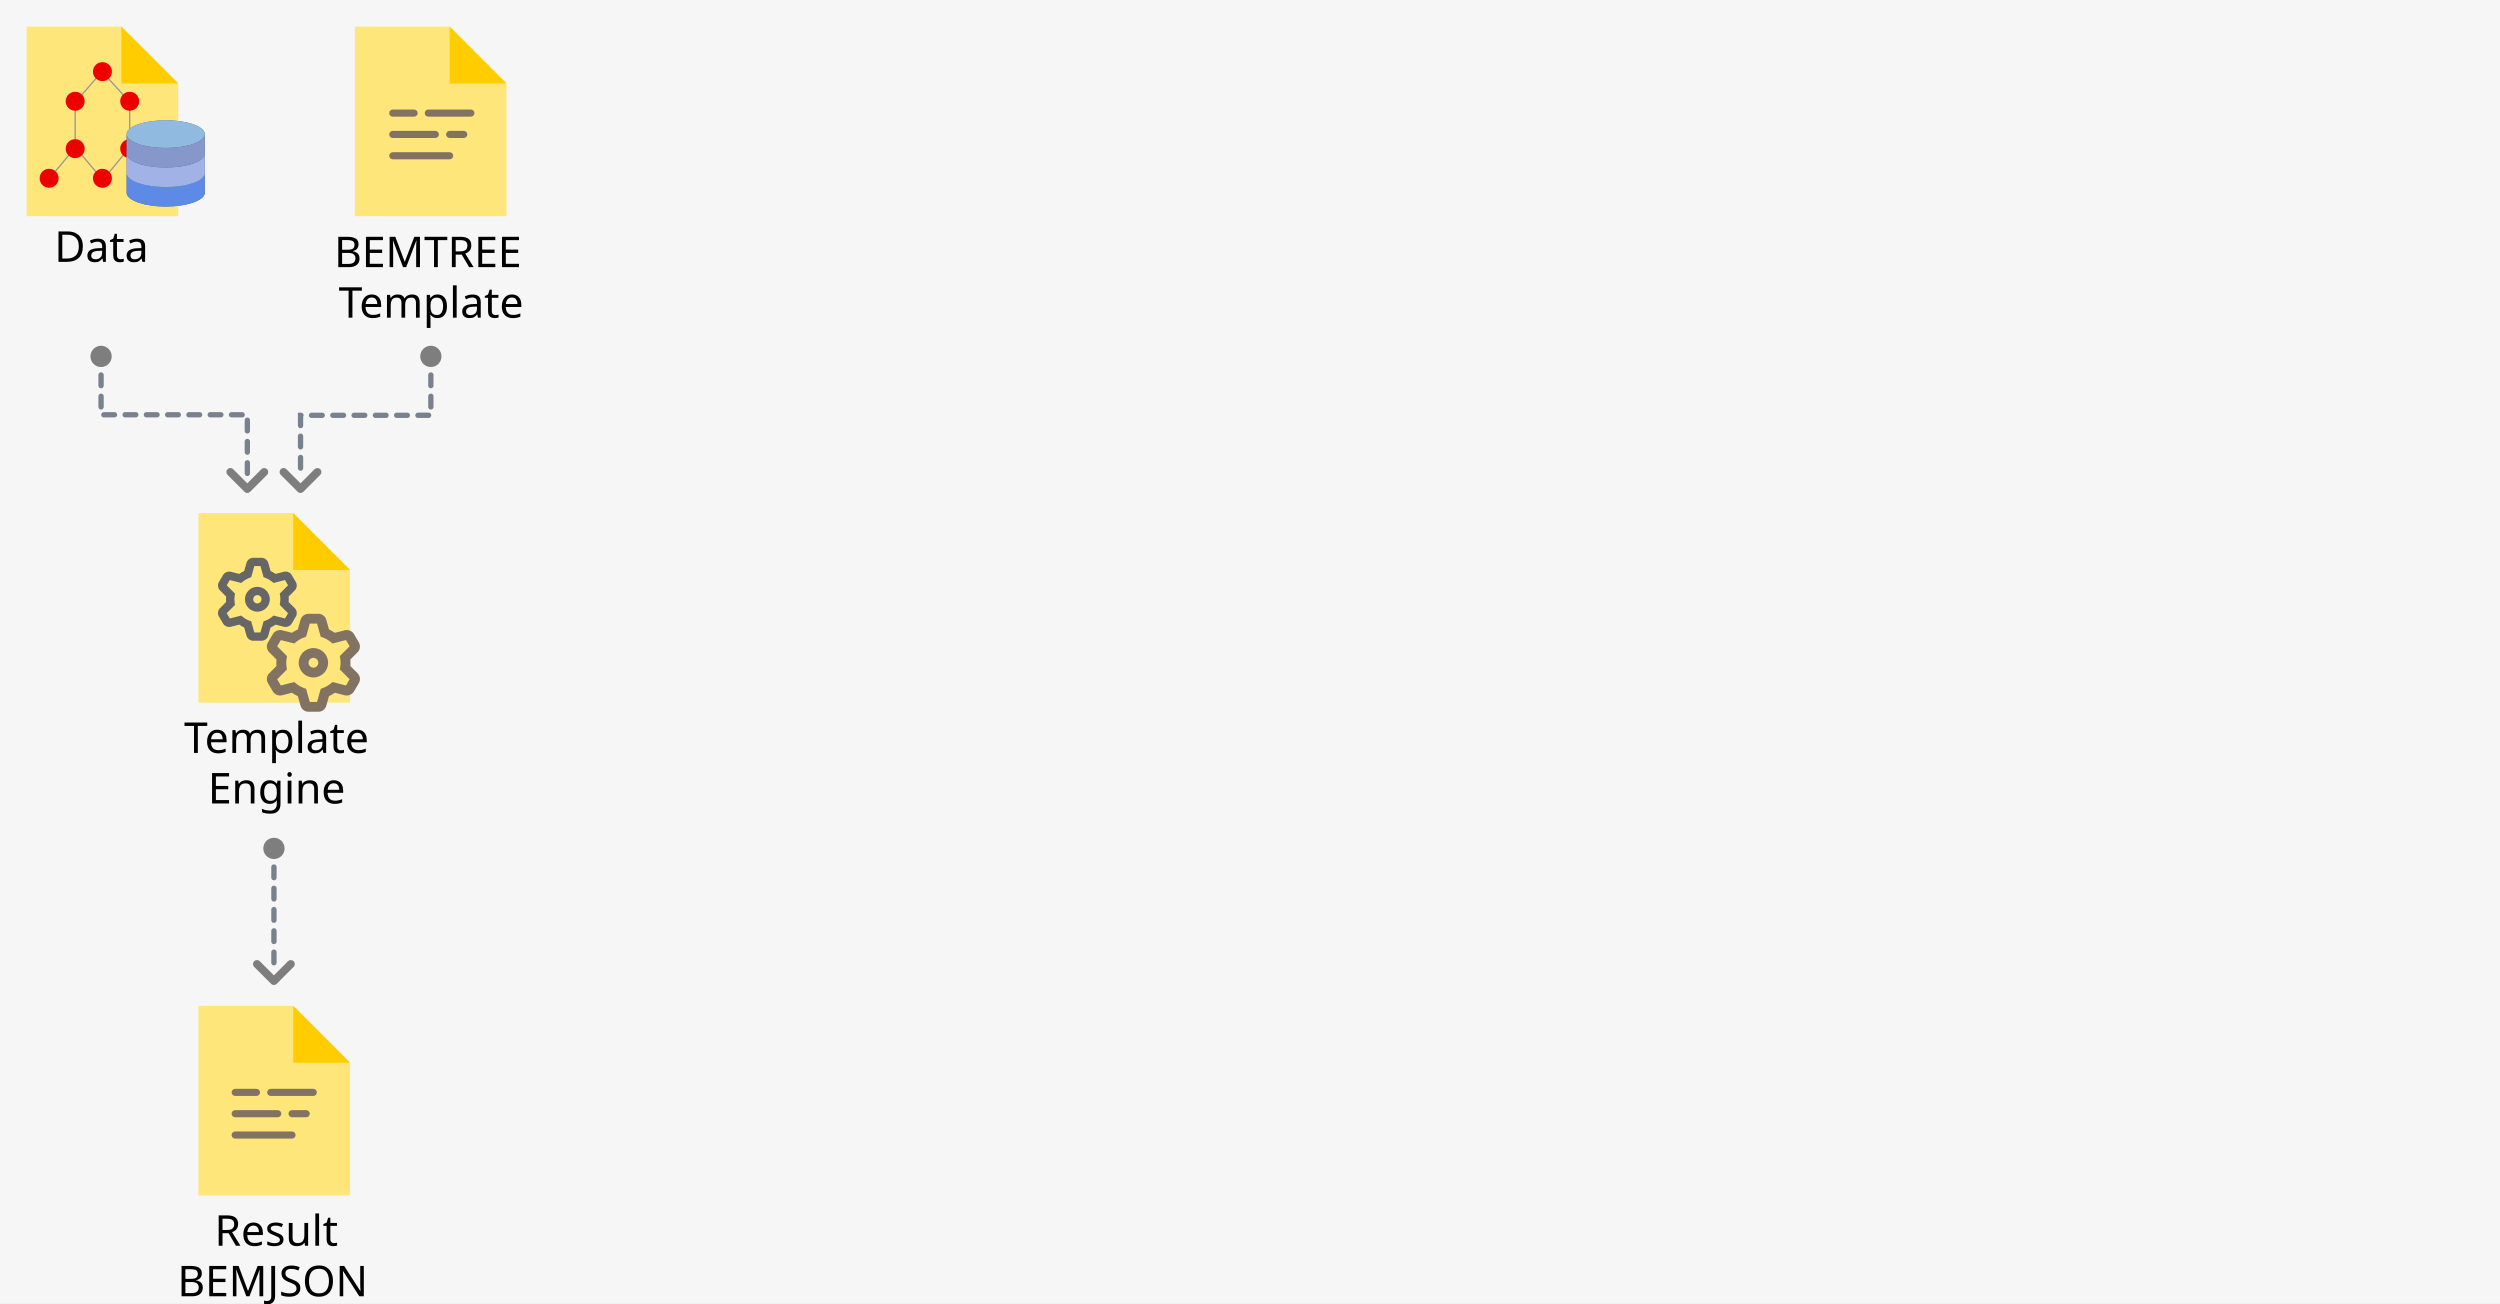
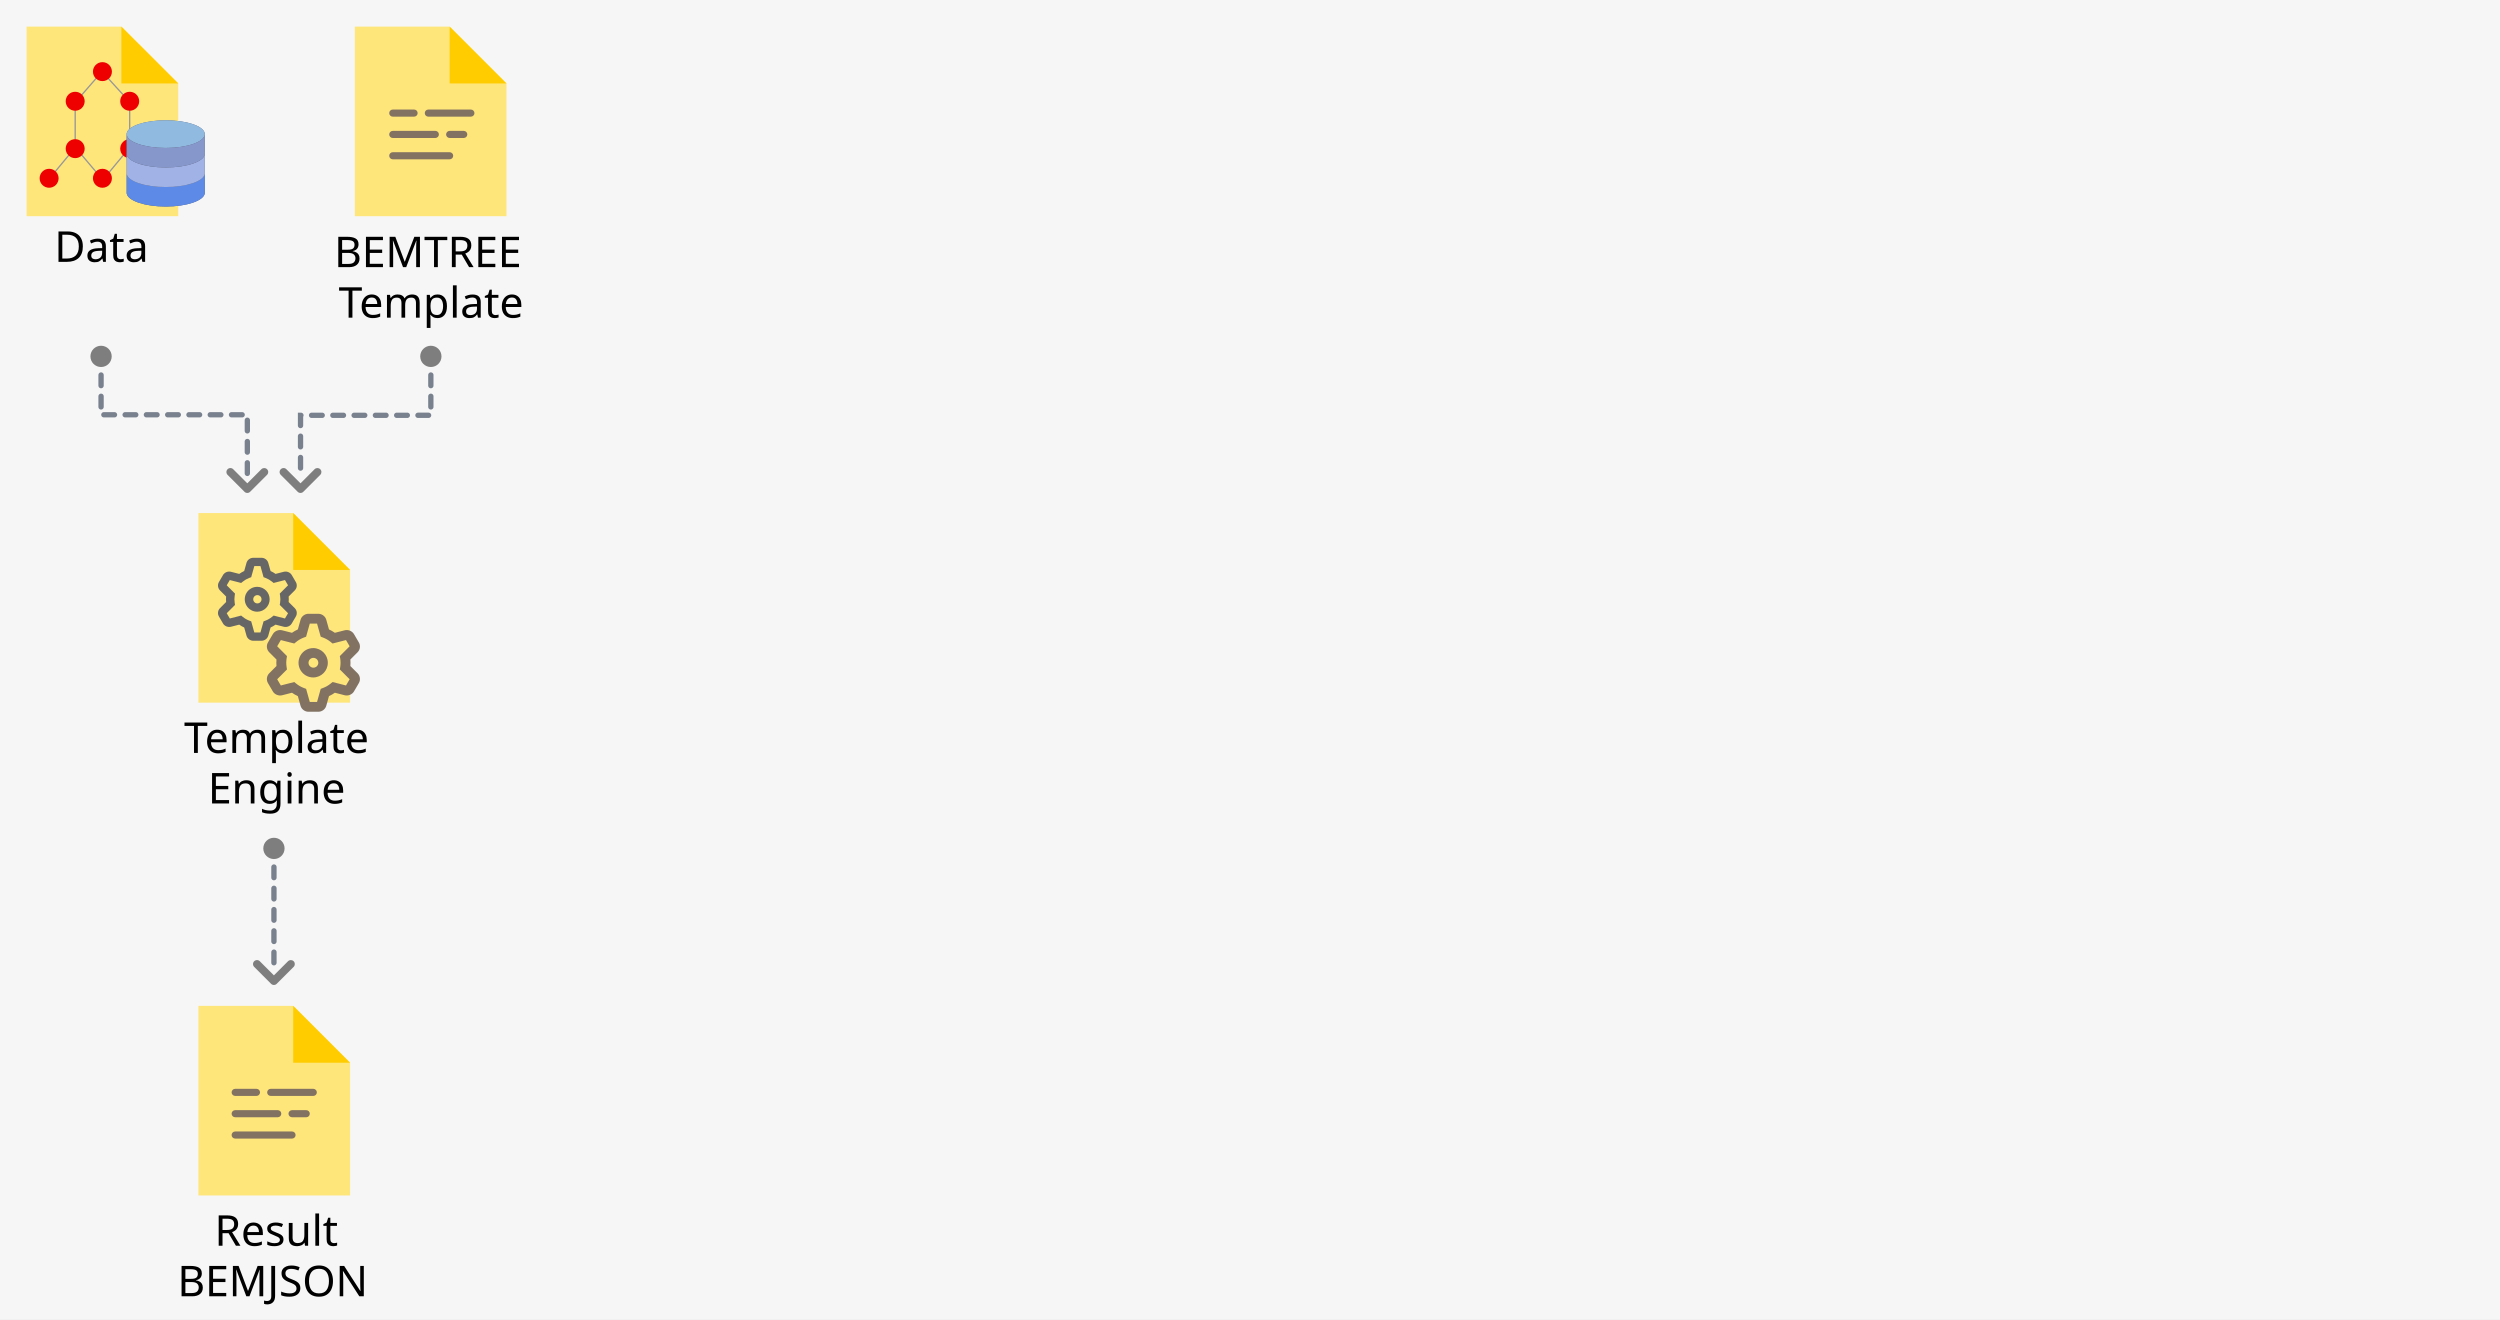
- <svg xmlns="http://www.w3.org/2000/svg" width="940" height="490" viewBox="0 0 940 490">
+ <svg xmlns="http://www.w3.org/2000/svg" width="940" height="496" viewBox="0 0 940 496">
  <g fill="none" fill-rule="evenodd">
-     <path fill="#FFF" opacity=".4" d="M0 0h940v490H0z" />
-     <path fill="#FFE67B" d="M110.252 378.206H74.607v71.29h57.032v-49.903z" />
-     <path fill="#FC0" d="M110.252 378.206v21.387h21.387z" />
-     <text font-family="YandexSansText-Regular, Yandex Sans Text" font-size="16" fill="#000" transform="translate(63.47 377.485)">
-       <tspan x="17.212" y="90.918">Result </tspan>
-       <tspan x="3.252" y="109.918">BEMJSON</tspan>
-     </text>
-     <path d="M87.083 418.752c0-.738.601-1.337 1.33-1.337h16.053a1.337 1.337 0 0 1 0 2.673H88.413a1.33 1.33 0 0 1-1.33-1.336zm21.386 0a1.34 1.34 0 0 1 1.343-1.337h5.335a1.337 1.337 0 1 1 0 2.674h-5.334a1.337 1.337 0 0 1-1.344-1.337zm-21.386-8.02c0-.738.598-1.337 1.332-1.337h8.028c.736 0 1.333.594 1.333 1.337 0 .739-.598 1.337-1.333 1.337h-8.028a1.331 1.331 0 0 1-1.332-1.337zm13.366 0c0-.738.602-1.337 1.331-1.337h16.053a1.337 1.337 0 0 1 0 2.673h-16.054a1.33 1.33 0 0 1-1.33-1.336zm-13.366 16.04c0-.738.595-1.337 1.336-1.337h21.387c.739 0 1.337.594 1.337 1.337 0 .739-.595 1.337-1.337 1.337H88.42a1.333 1.333 0 0 1-1.336-1.337z" fill="#827262" fill-rule="nonzero" />
+     <path fill="#FFF" fill-rule="nonzero" opacity=".4" d="M0 0h940v496H0z" />
+     <path fill="#FFE67B" fill-rule="nonzero" d="M110.252 378.206H74.607v71.29h57.032v-49.903z" />
+     <path fill="#FC0" fill-rule="nonzero" d="M110.252 378.206v21.387h21.387z" />
+     <g font-size="16" font-family="YandexSansText-Regular, Yandex Sans Text" fill="#000">
+       <text transform="translate(66.47 452.485)">
+         <tspan x="14.212" y="15.918">Result</tspan>
+       </text>
+       <text transform="translate(66.47 452.485)">
+         <tspan x=".252" y="34.918">BEMJSON</tspan>
+       </text>
+     </g>
+     <path d="M87.083 418.752c0-.738.601-1.337 1.33-1.337h16.053a1.337 1.337 0 0 1 0 2.673H88.413a1.33 1.33 0 0 1-1.33-1.336zm21.386 0a1.34 1.34 0 0 1 1.343-1.337h5.335a1.337 1.337 0 1 1 0 2.674h-5.334a1.337 1.337 0 0 1-1.344-1.337zm-21.386-8.02c0-.738.598-1.337 1.332-1.337h8.028c.736 0 1.333.594 1.333 1.337 0 .739-.598 1.337-1.333 1.337h-8.028a1.331 1.331 0 0 1-1.332-1.337zm13.366 0c0-.738.602-1.337 1.331-1.337h16.053a1.337 1.337 0 0 1 0 2.673h-16.054a1.33 1.33 0 0 1-1.33-1.336zm-13.366 16.04c0-.738.595-1.337 1.336-1.337h21.387c.739 0 1.337.594 1.337 1.337 0 .739-.595 1.337-1.337 1.337H88.42a1.333 1.333 0 0 1-1.336-1.337h-.001z" fill="#827262" fill-rule="nonzero" />
    <g transform="matrix(0 1 1 0 95 315)">
      <path d="M55.352 7.983a1.49 1.49 0 0 0-.439-1.055l-6.37-6.37a1.504 1.504 0 0 0-2.56 1.061c0 .398.157.78.438 1.06l5.307 5.306-5.307 5.307a1.504 1.504 0 0 0 .004 2.118c.59.59 1.534.587 2.118.003l6.37-6.37a1.49 1.49 0 0 0 .435-1.054l.004-.006z" fill="#7E7E7E" fill-rule="nonzero" />
      <path d="M11 8h39" stroke="#79818F" stroke-width="2" stroke-linecap="round" stroke-dasharray="4,4" />
      <circle fill="#7E7E7E" fill-rule="nonzero" cx="4" cy="8" r="4" />
    </g>
    <g transform="matrix(0 1 1 0 34 130)">
      <path d="M55.352 58.983a1.49 1.49 0 0 0-.439-1.055l-6.37-6.37a1.504 1.504 0 0 0-2.56 1.061c0 .398.157.78.438 1.06l5.307 5.306-5.307 5.307a1.504 1.504 0 0 0 .004 2.118c.59.59 1.534.587 2.118.003l6.37-6.37a1.49 1.49 0 0 0 .435-1.054l.004-.006z" fill="#7E7E7E" fill-rule="nonzero" />
      <path stroke="#79818F" stroke-width="2" stroke-linecap="round" stroke-dasharray="4,4" d="M11 4h14.95l.003 55H50" />
      <circle fill="#7E7E7E" fill-rule="nonzero" cx="4" cy="4" r="4" />
    </g>
    <g transform="matrix(0 1 1 0 105 130)">
      <path d="M55.352 7.983a1.49 1.49 0 0 0-.439-1.055l-6.37-6.37a1.504 1.504 0 0 0-2.56 1.061c0 .398.157.78.438 1.06l5.307 5.306-5.307 5.307a1.504 1.504 0 0 0 .004 2.118c.59.59 1.534.587 2.118.003l6.37-6.37a1.49 1.49 0 0 0 .435-1.054l.004-.006z" fill="#7E7E7E" fill-rule="nonzero" />
      <path stroke="#79818F" stroke-width="2" stroke-linecap="round" stroke-dasharray="4,4" d="M11 57h15.15l.004-49H50" />
      <circle fill="#7E7E7E" fill-rule="nonzero" cx="4" cy="57" r="4" />
    </g>
-     <path fill="#FFE67B" d="M110.252 192.907H74.607v71.29h57.032v-49.903z" />
-     <path fill="#FC0" d="M110.252 192.907v21.387h21.387z" />
-     <text font-family="YandexSansText-Regular, Yandex Sans Text" font-size="16" fill="#000" transform="translate(66.967 192.907)">
-       <tspan x="2.248" y="90.197">Template </tspan>
-       <tspan x="11.224" y="109.197">Engine</tspan>
+     <path fill="#FFE67B" fill-rule="nonzero" d="M110.252 192.907H74.607v71.29h57.032v-49.903z" />
+     <path fill="#FC0" fill-rule="nonzero" d="M110.252 192.907v21.387h21.387z" />
+     <g font-size="16" font-family="YandexSansText-Regular, Yandex Sans Text" fill="#000">
+       <text transform="translate(68.967 267.907)">
+         <tspan x=".248" y="15.197">Template</tspan>
+       </text>
+       <text transform="translate(68.967 267.907)">
+         <tspan x="9.224" y="34.197">Engine</tspan>
+       </text>
+     </g>
+     <path d="M98.345 240.92h-3.137c-1.156 0-2.217-.8-2.526-1.9l-.862-3.078c-.656-.3-1.284-.661-1.874-1.077l-3.144.805c-1.096.281-2.368-.248-2.93-1.209l-1.57-2.68c-.578-.987-.407-2.294.406-3.107l2.312-2.317c-.06-.687-.06-1.379 0-2.066l-2.313-2.317c-.812-.814-.983-2.121-.403-3.108l1.568-2.68c.562-.96 1.833-1.486 2.929-1.207l3.145.805a11.77 11.77 0 0 1 1.874-1.077l.862-3.079c.309-1.1 1.37-1.898 2.526-1.898h3.137c1.156 0 2.217.798 2.525 1.898l.863 3.079c.656.3 1.282.66 1.873 1.077l3.145-.805c1.096-.28 2.369.248 2.93 1.208l1.57 2.68a2.6 2.6 0 0 1-.407 3.108l-2.311 2.316c.06.687.06 1.379 0 2.066l2.313 2.318c.812.814.982 2.12.404 3.107l-1.569 2.68c-.562.96-1.833 1.49-2.929 1.208l-3.146-.805a11.76 11.76 0 0 1-1.873 1.077l-.863 3.079c-.308 1.1-1.37 1.898-2.525 1.898v.001zm-2.724-3.12h2.31l1.17-4.174.746-.282a8.624 8.624 0 0 0 2.404-1.383l.622-.507 4.277 1.095 1.155-1.974-3.117-3.125.123-.776a8.6 8.6 0 0 0 0-2.7l-.123-.775 3.117-3.125-1.155-1.975-4.277 1.095-.622-.507a8.662 8.662 0 0 0-2.404-1.383l-.746-.281-1.17-4.174h-2.31l-1.169 4.174-.746.281a8.662 8.662 0 0 0-2.404 1.383l-.622.507-4.277-1.095-1.155 1.975 3.117 3.125-.123.776a8.6 8.6 0 0 0 0 2.7l.123.775-3.117 3.125 1.155 1.974 4.277-1.095.622.507a8.624 8.624 0 0 0 2.404 1.383l.746.282 1.169 4.174zm1.155-7.797a4.679 4.679 0 1 1 0-9.357 4.679 4.679 0 0 1 0 9.357zm1.56-4.679a1.56 1.56 0 1 0-3.12 0 1.56 1.56 0 0 0 3.12 0z" fill="#666" fill-rule="nonzero" />
+     <path d="M119.694 267.622h-3.706c-1.365 0-2.619-.943-2.983-2.243l-1.019-3.636a13.93 13.93 0 0 1-2.213-1.273l-3.715.952c-1.294.332-2.797-.293-3.46-1.428l-1.855-3.167c-.682-1.165-.48-2.708.48-3.669l2.731-2.737a13.973 13.973 0 0 1 0-2.44l-2.733-2.738c-.958-.961-1.16-2.505-.476-3.671l1.853-3.166c.663-1.133 2.165-1.755 3.46-1.425l3.715.951a13.93 13.93 0 0 1 2.213-1.273l1.019-3.636c.364-1.3 1.619-2.243 2.983-2.243h3.706c1.365 0 2.619.943 2.983 2.243l1.018 3.636a13.93 13.93 0 0 1 2.214 1.273l3.714-.951c1.295-.331 2.798.292 3.461 1.426l1.854 3.167c.683 1.166.481 2.71-.48 3.67l-2.73 2.737c.071.812.071 1.628 0 2.44l2.732 2.738c.96.961 1.16 2.505.477 3.67l-1.853 3.166c-.664 1.133-2.165 1.76-3.46 1.427l-3.715-.952a13.93 13.93 0 0 1-2.214 1.273l-1.018 3.636c-.364 1.3-1.619 2.243-2.983 2.243zm-3.218-3.684h2.73l1.38-4.93.882-.334a10.187 10.187 0 0 0 2.84-1.634l.734-.598 5.052 1.294 1.365-2.333-3.682-3.691.146-.917a10.158 10.158 0 0 0 0-3.188l-.146-.917 3.682-3.691-1.365-2.332-5.052 1.293-.734-.599a10.232 10.232 0 0 0-2.84-1.634l-.881-.332-1.381-4.93h-2.73l-1.38 4.93-.882.332c-1.028.389-1.987.94-2.84 1.634l-.735.599-5.051-1.293-1.365 2.332 3.682 3.691-.146.917a10.158 10.158 0 0 0 0 3.188l.146.917-3.682 3.691 1.365 2.333 5.051-1.294.735.598a10.187 10.187 0 0 0 2.84 1.634l.881.334 1.381 4.93zm1.365-9.21a5.526 5.526 0 1 1 0-11.051 5.526 5.526 0 0 1 0 11.05v.001zm1.842-5.527a1.842 1.842 0 1 0-3.684 0 1.842 1.842 0 0 0 3.684 0z" fill="#827262" fill-rule="nonzero" />
+     <path fill="#FFE67B" fill-rule="nonzero" d="M169.067 10h-35.645v71.29h57.032V31.387z" />
+     <path fill="#FC0" fill-rule="nonzero" d="M169.067 10v21.387h21.387z" />
+     <g font-size="16" font-family="YandexSansText-Regular, Yandex Sans Text" fill="#000">
+       <text transform="translate(125.398 85)">
+         <tspan x=".252" y="15.45">BEMTREE</tspan>
+       </text>
+       <text transform="translate(125.398 85)">
+         <tspan x="1.94" y="34.45">Template</tspan>
+       </text>
+     </g>
+     <path d="M146.343 50.546c0-.738.601-1.336 1.33-1.336h16.053a1.337 1.337 0 0 1 0 2.673h-16.053a1.33 1.33 0 0 1-1.33-1.337zm21.387 0a1.34 1.34 0 0 1 1.342-1.336h5.335a1.337 1.337 0 0 1 0 2.673h-5.334a1.337 1.337 0 0 1-1.343-1.337zm-21.387-8.02c0-.738.598-1.336 1.333-1.336h8.028a1.33 1.33 0 0 1 1.332 1.336c0 .739-.598 1.337-1.332 1.337h-8.028a1.331 1.331 0 0 1-1.333-1.337zm13.367 0c0-.738.601-1.336 1.33-1.336h16.053a1.337 1.337 0 0 1 0 2.673H161.04a1.33 1.33 0 0 1-1.33-1.337zm-13.367 16.04c0-.738.595-1.336 1.337-1.336h21.386c.739 0 1.337.593 1.337 1.336 0 .739-.595 1.337-1.337 1.337H147.68a1.333 1.333 0 0 1-1.337-1.337z" fill="#827262" fill-rule="nonzero" />
+     <path fill="#FFE67B" fill-rule="nonzero" d="M45.645 10H10v71.29h57.032V31.387z" />
+     <path fill="#FC0" fill-rule="nonzero" d="M45.645 10v21.387h21.387z" />
+     <text transform="translate(20 83)" font-size="16" font-family="YandexSansText-Regular, Yandex Sans Text" fill="#000">
+       <tspan x=".444" y="15.455">Data</tspan>
    </text>
-     <path d="M98.345 240.92h-3.137c-1.156 0-2.217-.8-2.526-1.9l-.862-3.078a11.794 11.794 0 0 1-1.874-1.077l-3.144.805c-1.096.281-2.368-.248-2.93-1.209l-1.57-2.68c-.578-.987-.407-2.294.406-3.107l2.312-2.317a11.829 11.829 0 0 1 0-2.066l-2.313-2.317c-.812-.814-.983-2.121-.403-3.108l1.568-2.68c.562-.96 1.833-1.486 2.929-1.207l3.145.805a11.794 11.794 0 0 1 1.874-1.077l.862-3.079c.309-1.1 1.37-1.898 2.526-1.898h3.137c1.156 0 2.217.798 2.525 1.898l.863 3.079c.656.3 1.282.66 1.873 1.077l3.145-.805c1.096-.28 2.369.248 2.93 1.208l1.57 2.68a2.6 2.6 0 0 1-.407 3.108l-2.311 2.316a11.847 11.847 0 0 1 0 2.066l2.313 2.318c.812.814.982 2.12.404 3.107l-1.569 2.68c-.562.96-1.833 1.49-2.929 1.208l-3.146-.805a11.76 11.76 0 0 1-1.873 1.077l-.863 3.079c-.308 1.1-1.37 1.898-2.525 1.898zm-2.724-3.12h2.31l1.17-4.174.746-.282a8.624 8.624 0 0 0 2.404-1.383l.622-.507 4.277 1.095 1.155-1.974-3.117-3.125.123-.776a8.6 8.6 0 0 0 0-2.7l-.123-.775 3.117-3.125-1.155-1.975-4.277 1.095-.622-.507a8.662 8.662 0 0 0-2.404-1.383l-.746-.281-1.17-4.174h-2.31l-1.169 4.174-.746.281a8.662 8.662 0 0 0-2.404 1.383l-.622.507-4.277-1.095-1.155 1.975 3.117 3.125-.123.776a8.6 8.6 0 0 0 0 2.7l.123.775-3.117 3.125 1.155 1.974 4.277-1.095.622.507a8.624 8.624 0 0 0 2.404 1.383l.746.282 1.169 4.174zm1.155-7.797a4.678 4.678 0 1 1 0-9.357 4.678 4.678 0 0 1 0 9.357zm1.56-4.679a1.56 1.56 0 1 0-3.12 0 1.56 1.56 0 0 0 3.12 0z" fill="#666" />
-     <path d="M119.694 267.622h-3.706c-1.365 0-2.619-.943-2.983-2.243l-1.019-3.636a13.93 13.93 0 0 1-2.213-1.273l-3.715.952c-1.294.332-2.797-.293-3.46-1.428l-1.855-3.167c-.682-1.165-.48-2.708.48-3.669l2.731-2.737a13.973 13.973 0 0 1 0-2.44l-2.733-2.738c-.958-.961-1.16-2.505-.476-3.671l1.853-3.166c.663-1.133 2.165-1.755 3.46-1.425l3.715.951a13.93 13.93 0 0 1 2.213-1.273l1.019-3.636c.364-1.3 1.619-2.243 2.983-2.243h3.706c1.365 0 2.619.943 2.983 2.243l1.018 3.636a13.93 13.93 0 0 1 2.214 1.273l3.714-.951c1.295-.331 2.798.292 3.461 1.426l1.854 3.167c.683 1.166.481 2.71-.48 3.67l-2.73 2.737a13.994 13.994 0 0 1 0 2.44l2.732 2.738c.96.961 1.16 2.505.477 3.67l-1.853 3.166c-.664 1.133-2.165 1.76-3.46 1.427l-3.715-.952a13.93 13.93 0 0 1-2.214 1.273l-1.018 3.636c-.364 1.3-1.619 2.243-2.983 2.243zm-3.218-3.684h2.73l1.38-4.93.882-.334a10.187 10.187 0 0 0 2.84-1.634l.734-.598 5.052 1.294 1.365-2.333-3.682-3.691.146-.917a10.158 10.158 0 0 0 0-3.188l-.146-.917 3.682-3.691-1.365-2.332-5.052 1.293-.734-.599a10.232 10.232 0 0 0-2.84-1.634l-.881-.332-1.381-4.93h-2.73l-1.38 4.93-.882.332a10.232 10.232 0 0 0-2.84 1.634l-.735.599-5.051-1.293-1.365 2.332 3.682 3.691-.146.917a10.158 10.158 0 0 0 0 3.188l.146.917-3.682 3.691 1.365 2.333 5.051-1.294.735.598a10.187 10.187 0 0 0 2.84 1.634l.881.334 1.381 4.93zm1.365-9.21a5.526 5.526 0 1 1 0-11.053 5.526 5.526 0 0 1 0 11.052zm1.842-5.527a1.842 1.842 0 1 0-3.684 0 1.842 1.842 0 0 0 3.684 0z" fill="#827262" />
-     <g>
-       <path fill="#FFE67B" d="M169.067 10h-35.645v71.29h57.032V31.387z" />
-       <path fill="#FC0" d="M169.067 10v21.387h21.387z" />
-       <text font-family="YandexSansText-Regular, Yandex Sans Text" font-size="16" fill="#000" transform="translate(122.398 10)">
-         <tspan x="3.252" y="90.45">BEMTREE </tspan>
-         <tspan x="4.94" y="109.45">Template</tspan>
-       </text>
-       <path d="M146.343 50.546c0-.738.601-1.336 1.33-1.336h16.053a1.337 1.337 0 0 1 0 2.673h-16.053a1.33 1.33 0 0 1-1.33-1.337zm21.387 0a1.34 1.34 0 0 1 1.342-1.336h5.335a1.337 1.337 0 0 1 0 2.673h-5.334a1.337 1.337 0 0 1-1.343-1.337zm-21.387-8.02c0-.738.598-1.336 1.333-1.336h8.028a1.33 1.33 0 0 1 1.332 1.336c0 .739-.598 1.337-1.332 1.337h-8.028a1.331 1.331 0 0 1-1.333-1.337zm13.367 0c0-.738.601-1.336 1.33-1.336h16.053a1.337 1.337 0 0 1 0 2.673H161.04a1.33 1.33 0 0 1-1.33-1.337zm-13.367 16.04c0-.738.595-1.336 1.337-1.336h21.386c.739 0 1.337.593 1.337 1.336 0 .739-.595 1.337-1.337 1.337H147.68a1.333 1.333 0 0 1-1.337-1.337z" fill="#827262" fill-rule="nonzero" />
+     <g transform="translate(14.901 23.367)">
+       <path d="M21.833 1.782l13.812 15.15m-1.782-3.119v18.713M13.367 13.813v18.713m0-17.376l12.03-13.813M2.673 45.002l10.694-12.921m9.803 12.921l10.693-12.921m-10.248 12.03l-9.802-11.585" stroke="#979797" stroke-width=".5" stroke-linecap="square" />
+       <circle fill="#E00" fill-rule="nonzero" cx="33.863" cy="32.526" r="3.565" />
+       <circle fill="#E00" fill-rule="nonzero" cx="13.367" cy="32.526" r="3.565" />
+       <circle fill="#E00" fill-rule="nonzero" cx="33.863" cy="14.704" r="3.565" />
+       <circle fill="#E00" fill-rule="nonzero" cx="13.367" cy="14.704" r="3.565" />
+       <circle fill="#E00" fill-rule="nonzero" cx="23.615" cy="3.565" r="3.565" />
+       <circle fill="#E00" fill-rule="nonzero" cx="23.615" cy="43.665" r="3.565" />
+       <circle fill="#E00" fill-rule="nonzero" cx="3.565" cy="43.665" r="3.565" />
    </g>
-     <g>
-       <path fill="#FFE67B" d="M45.645 10H10v71.29h57.032V31.387z" />
-       <path fill="#FC0" d="M45.645 10v21.387h21.387z" />
-       <text font-family="YandexSansText-Regular, Yandex Sans Text" font-size="16" fill="#000" transform="translate(10 10)">
-         <tspan x="10.444" y="88.455">Data</tspan>
-       </text>
-       <g transform="translate(14.901 23.367)">
-         <path d="M21.833 1.782l13.812 15.15m-1.782-3.119v18.713M13.367 13.813v18.713m0-17.376l12.03-13.813M2.673 45.002l10.694-12.921m9.803 12.921l10.693-12.921m-10.248 12.03l-9.802-11.585" stroke="#979797" stroke-width=".5" stroke-linecap="square" />
-         <circle fill="#E00" fill-rule="nonzero" cx="33.863" cy="32.526" r="3.565" />
-         <circle fill="#E00" fill-rule="nonzero" cx="13.367" cy="32.526" r="3.565" />
-         <circle fill="#E00" fill-rule="nonzero" cx="33.863" cy="14.704" r="3.565" />
-         <circle fill="#E00" fill-rule="nonzero" cx="13.367" cy="14.704" r="3.565" />
-         <circle fill="#E00" fill-rule="nonzero" cx="23.615" cy="3.565" r="3.565" />
-         <circle fill="#E00" fill-rule="nonzero" cx="23.615" cy="43.665" r="3.565" />
-         <circle fill="#E00" fill-rule="nonzero" cx="3.565" cy="43.665" r="3.565" />
-       </g>
-       <g transform="translate(47.319 45.22)" fill-rule="nonzero">
-         <path d="M29.66 4.898C29.214 2.166 22.82 0 14.995 0 7.17 0 .776 2.166.328 4.898H.3v22.653h.027c.448 2.731 6.842 4.898 14.666 4.898 7.825 0 14.22-2.167 14.667-4.898h.027V4.898h-.027z" fill="#545E73" />
-         <path d="M14.994 25.102c-8.115 0-14.693-2.33-14.693-5.204v7.653h.027c.448 2.731 6.842 4.898 14.666 4.898 7.825 0 14.22-2.167 14.667-4.898h.027v-7.653c0 2.874-6.578 5.204-14.694 5.204zM.301 19.592v.306c0-.103.01-.205.027-.306H.301zm29.36 0c.016.101.027.203.027.306v-.306h-.027z" fill="#5C8AE6" />
-         <path d="M14.994 17.755c-8.115 0-14.693-2.33-14.693-5.204v7.653h.027c.448 2.731 6.842 4.898 14.666 4.898 7.825 0 14.22-2.167 14.667-4.898h.027v-7.653c0 2.874-6.578 5.204-14.694 5.204zM.301 12.245v.306c0-.103.01-.204.027-.306H.301zm29.36 0c.016.102.027.203.027.306v-.306h-.027z" fill="#A1B2E6" />
-         <ellipse fill="#91BAE1" cx="14.994" cy="5.204" rx="14.694" ry="5.204" />
-         <path d="M14.994 10.408C6.88 10.408.301 8.078.301 5.204v7.653h.027c.448 2.731 6.842 4.898 14.666 4.898 7.825 0 14.22-2.167 14.667-4.898h.027V5.204c0 2.874-6.578 5.204-14.694 5.204zM.301 4.898v.306c0-.103.01-.204.027-.306H.301zm29.36 0c.016.102.027.203.027.306v-.306h-.027z" fill="#8697CB" />
-       </g>
+     <g transform="translate(47.319 45.22)" fill-rule="nonzero">
+       <path d="M29.66 4.898C29.214 2.166 22.82 0 14.995 0 7.17 0 .776 2.166.328 4.898H.3v22.653h.027c.448 2.731 6.842 4.898 14.666 4.898 7.825 0 14.22-2.167 14.667-4.898h.027V4.898h-.027z" fill="#545E73" />
+       <path d="M14.994 25.102c-8.115 0-14.693-2.33-14.693-5.204v7.653h.027c.448 2.731 6.842 4.898 14.666 4.898 7.825 0 14.22-2.167 14.667-4.898h.027v-7.653c0 2.874-6.578 5.204-14.694 5.204zM.301 19.592v.306c0-.103.01-.205.027-.306H.301zm29.36 0c.016.101.027.203.027.306v-.306h-.027z" fill="#5C8AE6" />
+       <path d="M14.994 17.755c-8.115 0-14.693-2.33-14.693-5.204v7.653h.027c.448 2.731 6.842 4.898 14.666 4.898 7.825 0 14.22-2.167 14.667-4.898h.027v-7.653c0 2.874-6.578 5.204-14.694 5.204zM.301 12.245v.306c0-.103.01-.204.027-.306H.301zm29.36 0c.016.102.027.203.027.306v-.306h-.027z" fill="#A1B2E6" />
+       <ellipse fill="#91BAE1" cx="14.994" cy="5.204" rx="14.694" ry="5.204" />
+       <path d="M14.994 10.408C6.88 10.408.301 8.078.301 5.204v7.653h.027c.448 2.731 6.842 4.898 14.666 4.898 7.825 0 14.22-2.167 14.667-4.898h.027V5.204c0 2.874-6.578 5.204-14.694 5.204zM.301 4.898v.306c0-.103.01-.204.027-.306H.301zm29.36 0c.016.102.027.203.027.306v-.306h-.027z" fill="#8697CB" />
    </g>
  </g>
</svg>
